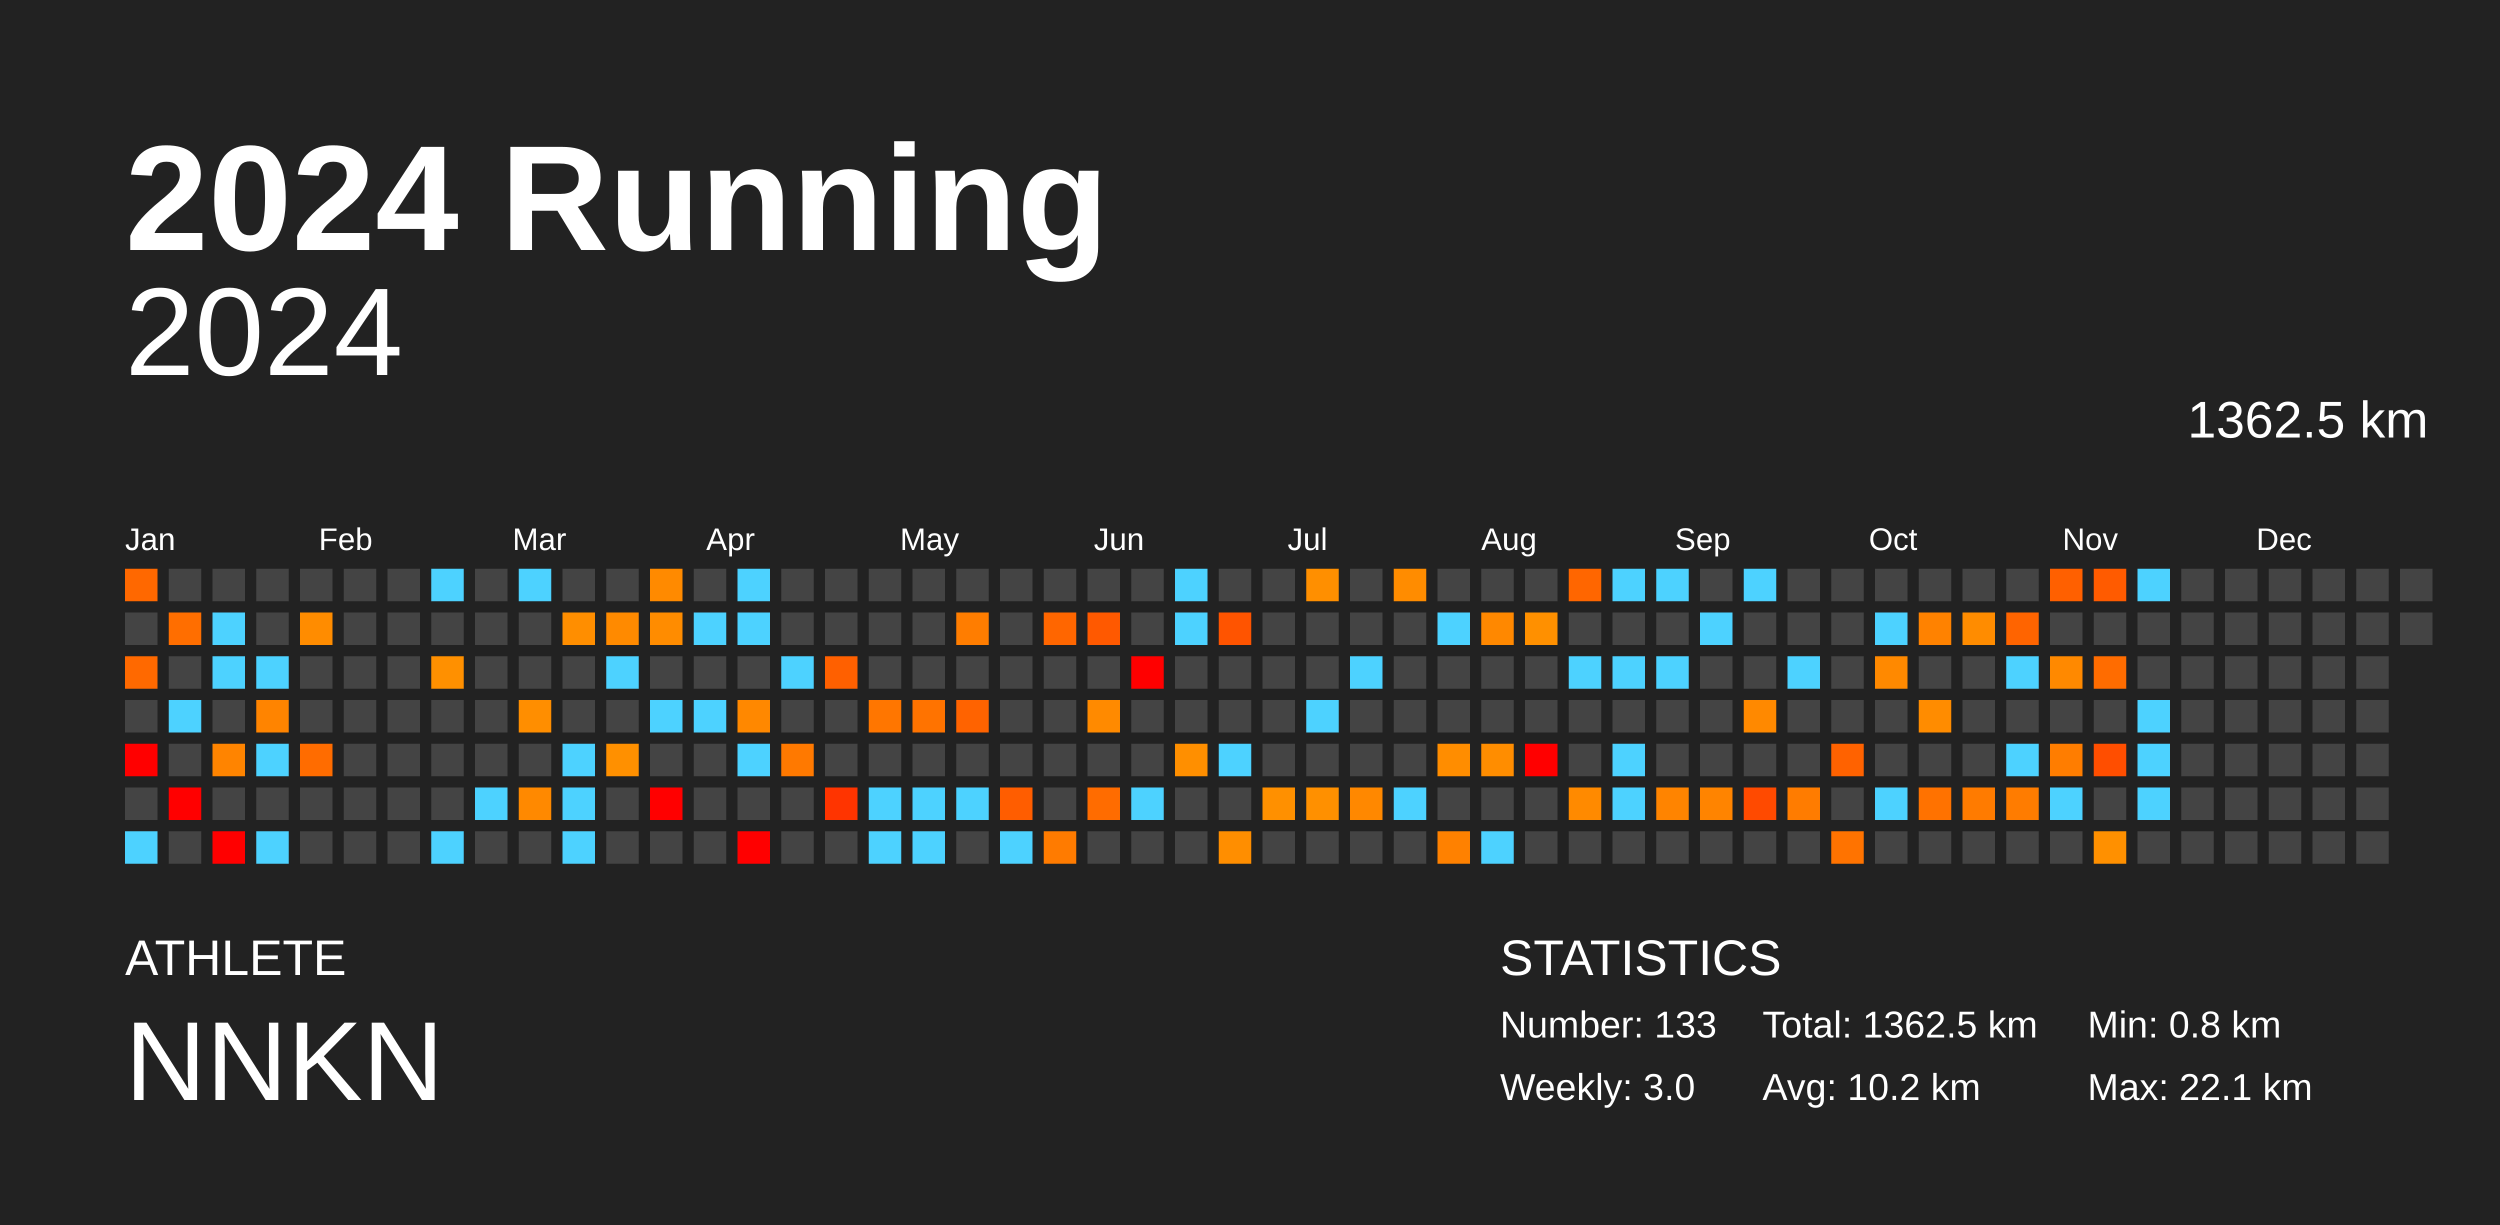
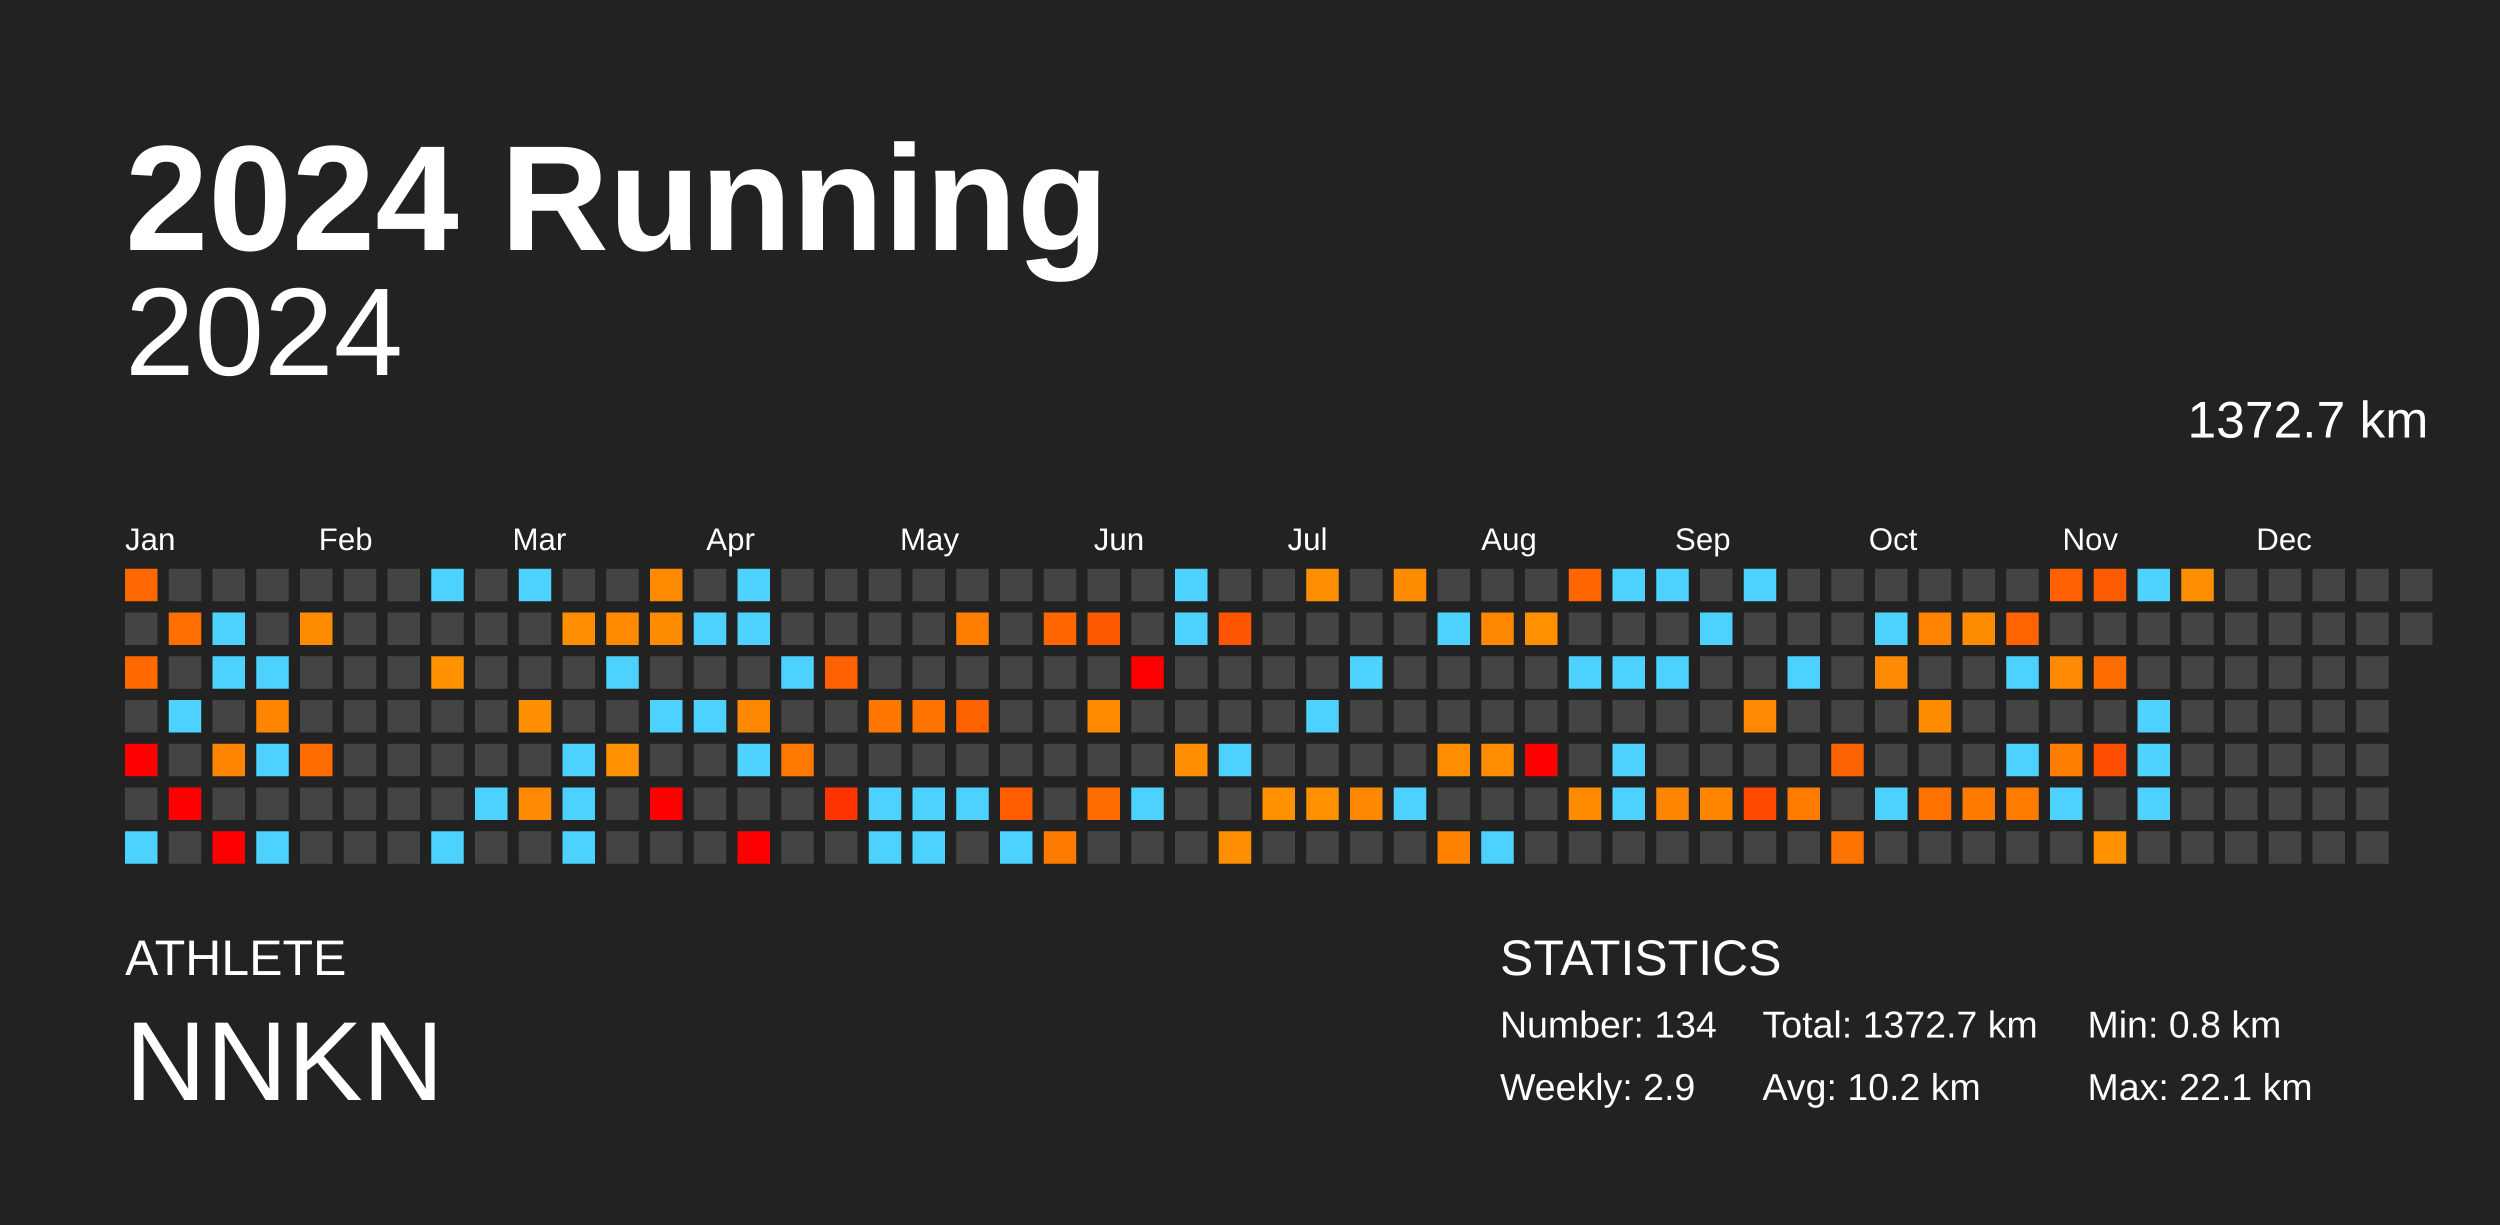
<svg xmlns="http://www.w3.org/2000/svg" baseProfile="full" height="98mm" version="1.1" viewBox="0,0,200,98" width="200mm">
  <defs />
  <rect fill="#222222" height="98" width="200" x="0" y="0" />
  <text fill="#FFFFFF" style="font-size:12px; font-family:Arial; font-weight:bold;" x="10" y="20">2024 Running</text>
  <text fill="#FFFFFF" style="font-size:4px; font-family:Arial" x="10" y="78">ATHLETE</text>
  <text fill="#FFFFFF" style="font-size:9px; font-family:Arial" x="10" y="88">NNKN</text>
  <text fill="#FFFFFF" style="font-size:4px; font-family:Arial" x="120" y="78">STATISTICS</text>
-   <text fill="#FFFFFF" style="font-size:3px; font-family:Arial" x="120" y="83">Number: 133</text>
-   <text fill="#FFFFFF" style="font-size:3px; font-family:Arial" x="120" y="88">Weekly: 3.0</text>
-   <text fill="#FFFFFF" style="font-size:3px; font-family:Arial" x="141" y="83">Total: 1362.5 km</text>
+   <text fill="#FFFFFF" style="font-size:3px; font-family:Arial" x="120" y="83">Number: 134</text>
+   <text fill="#FFFFFF" style="font-size:3px; font-family:Arial" x="120" y="88">Weekly: 2.9</text>
+   <text fill="#FFFFFF" style="font-size:3px; font-family:Arial" x="141" y="83">Total: 1372.7 km</text>
  <text fill="#FFFFFF" style="font-size:3px; font-family:Arial" x="141" y="88">Avg: 10.2 km</text>
  <text fill="#FFFFFF" style="font-size:3px; font-family:Arial" x="167" y="83">Min: 0.8 km</text>
  <text fill="#FFFFFF" style="font-size:3px; font-family:Arial" x="167" y="88">Max: 22.1 km</text>
  <text alignment-baseline="hanging" fill="#FFFFFF" style="font-size:10.0px; font-family:Arial;" x="10" y="30">2024</text>
-   <text alignment-baseline="hanging" fill="#FFFFFF" style="font-size:4.125px; font-family:Arial;" x="175" y="35">1362.5 km</text>
+   <text alignment-baseline="hanging" fill="#FFFFFF" style="font-size:4.125px; font-family:Arial;" x="175" y="35">1372.7 km</text>
  <text fill="#FFFFFF" style="font-size:2.5px; font-family:Arial" x="10.0" y="44">Jan</text>
  <text fill="#FFFFFF" style="font-size:2.5px; font-family:Arial" x="25.5" y="44">Feb</text>
  <text fill="#FFFFFF" style="font-size:2.5px; font-family:Arial" x="41.0" y="44">Mar</text>
  <text fill="#FFFFFF" style="font-size:2.5px; font-family:Arial" x="56.5" y="44">Apr</text>
  <text fill="#FFFFFF" style="font-size:2.5px; font-family:Arial" x="72.0" y="44">May</text>
  <text fill="#FFFFFF" style="font-size:2.5px; font-family:Arial" x="87.5" y="44">Jun</text>
  <text fill="#FFFFFF" style="font-size:2.5px; font-family:Arial" x="103.0" y="44">Jul</text>
  <text fill="#FFFFFF" style="font-size:2.5px; font-family:Arial" x="118.5" y="44">Aug</text>
  <text fill="#FFFFFF" style="font-size:2.5px; font-family:Arial" x="134.0" y="44">Sep</text>
  <text fill="#FFFFFF" style="font-size:2.5px; font-family:Arial" x="149.5" y="44">Oct</text>
  <text fill="#FFFFFF" style="font-size:2.5px; font-family:Arial" x="165.0" y="44">Nov</text>
  <text fill="#FFFFFF" style="font-size:2.5px; font-family:Arial" x="180.5" y="44">Dec</text>
  <rect fill="#ff6800" height="2.6" width="2.6" x="10.0" y="45.5" />
  <rect fill="#444444" height="2.6" width="2.6" x="10.0" y="49.0" />
  <rect fill="#ff6900" height="2.6" width="2.6" x="10.0" y="52.5" />
  <rect fill="#444444" height="2.6" width="2.6" x="10.0" y="56.0" />
  <rect fill="red" height="2.6" width="2.6" x="10.0" y="59.5" />
  <rect fill="#444444" height="2.6" width="2.6" x="10.0" y="63.0" />
  <rect fill="#4dd2ff" height="2.6" width="2.6" x="10.0" y="66.5" />
  <rect fill="#444444" height="2.6" width="2.6" x="13.5" y="45.5" />
  <rect fill="#ff6e00" height="2.6" width="2.6" x="13.5" y="49.0" />
  <rect fill="#444444" height="2.6" width="2.6" x="13.5" y="52.5" />
  <rect fill="#4dd2ff" height="2.6" width="2.6" x="13.5" y="56.0" />
  <rect fill="#444444" height="2.6" width="2.6" x="13.5" y="59.5" />
  <rect fill="red" height="2.6" width="2.6" x="13.5" y="63.0" />
  <rect fill="#444444" height="2.6" width="2.6" x="13.5" y="66.5" />
  <rect fill="#444444" height="2.6" width="2.6" x="17.0" y="45.5" />
  <rect fill="#4dd2ff" height="2.6" width="2.6" x="17.0" y="49.0" />
  <rect fill="#4dd2ff" height="2.6" width="2.6" x="17.0" y="52.5" />
  <rect fill="#444444" height="2.6" width="2.6" x="17.0" y="56.0" />
  <rect fill="#ff8400" height="2.6" width="2.6" x="17.0" y="59.5" />
  <rect fill="#444444" height="2.6" width="2.6" x="17.0" y="63.0" />
  <rect fill="red" height="2.6" width="2.6" x="17.0" y="66.5" />
  <rect fill="#444444" height="2.6" width="2.6" x="20.5" y="45.5" />
  <rect fill="#444444" height="2.6" width="2.6" x="20.5" y="49.0" />
  <rect fill="#4dd2ff" height="2.6" width="2.6" x="20.5" y="52.5" />
  <rect fill="#ff8400" height="2.6" width="2.6" x="20.5" y="56.0" />
  <rect fill="#4dd2ff" height="2.6" width="2.6" x="20.5" y="59.5" />
  <rect fill="#444444" height="2.6" width="2.6" x="20.5" y="63.0" />
  <rect fill="#4dd2ff" height="2.6" width="2.6" x="20.5" y="66.5" />
  <rect fill="#444444" height="2.6" width="2.6" x="24.0" y="45.5" />
  <rect fill="#ff8c00" height="2.6" width="2.6" x="24.0" y="49.0" />
  <rect fill="#444444" height="2.6" width="2.6" x="24.0" y="52.5" />
  <rect fill="#444444" height="2.6" width="2.6" x="24.0" y="56.0" />
  <rect fill="#ff6c00" height="2.6" width="2.6" x="24.0" y="59.5" />
  <rect fill="#444444" height="2.6" width="2.6" x="24.0" y="63.0" />
  <rect fill="#444444" height="2.6" width="2.6" x="24.0" y="66.5" />
  <rect fill="#444444" height="2.6" width="2.6" x="27.5" y="45.5" />
  <rect fill="#444444" height="2.6" width="2.6" x="27.5" y="49.0" />
  <rect fill="#444444" height="2.6" width="2.6" x="27.5" y="52.5" />
  <rect fill="#444444" height="2.6" width="2.6" x="27.5" y="56.0" />
  <rect fill="#444444" height="2.6" width="2.6" x="27.5" y="59.5" />
  <rect fill="#444444" height="2.6" width="2.6" x="27.5" y="63.0" />
  <rect fill="#444444" height="2.6" width="2.6" x="27.5" y="66.5" />
  <rect fill="#444444" height="2.6" width="2.6" x="31.0" y="45.5" />
  <rect fill="#444444" height="2.6" width="2.6" x="31.0" y="49.0" />
  <rect fill="#444444" height="2.6" width="2.6" x="31.0" y="52.5" />
  <rect fill="#444444" height="2.6" width="2.6" x="31.0" y="56.0" />
  <rect fill="#444444" height="2.6" width="2.6" x="31.0" y="59.5" />
  <rect fill="#444444" height="2.6" width="2.6" x="31.0" y="63.0" />
  <rect fill="#444444" height="2.6" width="2.6" x="31.0" y="66.5" />
  <rect fill="#4dd2ff" height="2.6" width="2.6" x="34.5" y="45.5" />
  <rect fill="#444444" height="2.6" width="2.6" x="34.5" y="49.0" />
  <rect fill="#ff9000" height="2.6" width="2.6" x="34.5" y="52.5" />
  <rect fill="#444444" height="2.6" width="2.6" x="34.5" y="56.0" />
  <rect fill="#444444" height="2.6" width="2.6" x="34.5" y="59.5" />
  <rect fill="#444444" height="2.6" width="2.6" x="34.5" y="63.0" />
  <rect fill="#4dd2ff" height="2.6" width="2.6" x="34.5" y="66.5" />
  <rect fill="#444444" height="2.6" width="2.6" x="38.0" y="45.5" />
  <rect fill="#444444" height="2.6" width="2.6" x="38.0" y="49.0" />
  <rect fill="#444444" height="2.6" width="2.6" x="38.0" y="52.5" />
  <rect fill="#444444" height="2.6" width="2.6" x="38.0" y="56.0" />
  <rect fill="#444444" height="2.6" width="2.6" x="38.0" y="59.5" />
  <rect fill="#4dd2ff" height="2.6" width="2.6" x="38.0" y="63.0" />
  <rect fill="#444444" height="2.6" width="2.6" x="38.0" y="66.5" />
  <rect fill="#4dd2ff" height="2.6" width="2.6" x="41.5" y="45.5" />
  <rect fill="#444444" height="2.6" width="2.6" x="41.5" y="49.0" />
  <rect fill="#444444" height="2.6" width="2.6" x="41.5" y="52.5" />
  <rect fill="#ff8e00" height="2.6" width="2.6" x="41.5" y="56.0" />
  <rect fill="#444444" height="2.6" width="2.6" x="41.5" y="59.5" />
  <rect fill="#ff8900" height="2.6" width="2.6" x="41.5" y="63.0" />
  <rect fill="#444444" height="2.6" width="2.6" x="41.5" y="66.5" />
  <rect fill="#444444" height="2.6" width="2.6" x="45.0" y="45.5" />
  <rect fill="#ff8e00" height="2.6" width="2.6" x="45.0" y="49.0" />
  <rect fill="#444444" height="2.6" width="2.6" x="45.0" y="52.5" />
  <rect fill="#444444" height="2.6" width="2.6" x="45.0" y="56.0" />
  <rect fill="#4dd2ff" height="2.6" width="2.6" x="45.0" y="59.5" />
  <rect fill="#4dd2ff" height="2.6" width="2.6" x="45.0" y="63.0" />
  <rect fill="#4dd2ff" height="2.6" width="2.6" x="45.0" y="66.5" />
  <rect fill="#444444" height="2.6" width="2.6" x="48.5" y="45.5" />
  <rect fill="#ff8a00" height="2.6" width="2.6" x="48.5" y="49.0" />
  <rect fill="#4dd2ff" height="2.6" width="2.6" x="48.5" y="52.5" />
  <rect fill="#444444" height="2.6" width="2.6" x="48.5" y="56.0" />
  <rect fill="#ff9000" height="2.6" width="2.6" x="48.5" y="59.5" />
  <rect fill="#444444" height="2.6" width="2.6" x="48.5" y="63.0" />
  <rect fill="#444444" height="2.6" width="2.6" x="48.5" y="66.5" />
  <rect fill="#ff8a00" height="2.6" width="2.6" x="52.0" y="45.5" />
  <rect fill="#ff8c00" height="2.6" width="2.6" x="52.0" y="49.0" />
  <rect fill="#444444" height="2.6" width="2.6" x="52.0" y="52.5" />
  <rect fill="#4dd2ff" height="2.6" width="2.6" x="52.0" y="56.0" />
  <rect fill="#444444" height="2.6" width="2.6" x="52.0" y="59.5" />
  <rect fill="red" height="2.6" width="2.6" x="52.0" y="63.0" />
  <rect fill="#444444" height="2.6" width="2.6" x="52.0" y="66.5" />
  <rect fill="#444444" height="2.6" width="2.6" x="55.5" y="45.5" />
  <rect fill="#4dd2ff" height="2.6" width="2.6" x="55.5" y="49.0" />
  <rect fill="#444444" height="2.6" width="2.6" x="55.5" y="52.5" />
  <rect fill="#4dd2ff" height="2.6" width="2.6" x="55.5" y="56.0" />
  <rect fill="#444444" height="2.6" width="2.6" x="55.5" y="59.5" />
  <rect fill="#444444" height="2.6" width="2.6" x="55.5" y="63.0" />
  <rect fill="#444444" height="2.6" width="2.6" x="55.5" y="66.5" />
  <rect fill="#4dd2ff" height="2.6" width="2.6" x="59.0" y="45.5" />
  <rect fill="#4dd2ff" height="2.6" width="2.6" x="59.0" y="49.0" />
  <rect fill="#444444" height="2.6" width="2.6" x="59.0" y="52.5" />
  <rect fill="#ff8800" height="2.6" width="2.6" x="59.0" y="56.0" />
  <rect fill="#4dd2ff" height="2.6" width="2.6" x="59.0" y="59.5" />
  <rect fill="#444444" height="2.6" width="2.6" x="59.0" y="63.0" />
  <rect fill="red" height="2.6" width="2.6" x="59.0" y="66.5" />
  <rect fill="#444444" height="2.6" width="2.6" x="62.5" y="45.5" />
  <rect fill="#444444" height="2.6" width="2.6" x="62.5" y="49.0" />
  <rect fill="#4dd2ff" height="2.6" width="2.6" x="62.5" y="52.5" />
  <rect fill="#444444" height="2.6" width="2.6" x="62.5" y="56.0" />
  <rect fill="#ff7900" height="2.6" width="2.6" x="62.5" y="59.5" />
  <rect fill="#444444" height="2.6" width="2.6" x="62.5" y="63.0" />
  <rect fill="#444444" height="2.6" width="2.6" x="62.5" y="66.5" />
  <rect fill="#444444" height="2.6" width="2.6" x="66.0" y="45.5" />
  <rect fill="#444444" height="2.6" width="2.6" x="66.0" y="49.0" />
  <rect fill="#ff6000" height="2.6" width="2.6" x="66.0" y="52.5" />
  <rect fill="#444444" height="2.6" width="2.6" x="66.0" y="56.0" />
  <rect fill="#444444" height="2.6" width="2.6" x="66.0" y="59.5" />
  <rect fill="#ff3400" height="2.6" width="2.6" x="66.0" y="63.0" />
  <rect fill="#444444" height="2.6" width="2.6" x="66.0" y="66.5" />
  <rect fill="#444444" height="2.6" width="2.6" x="69.5" y="45.5" />
  <rect fill="#444444" height="2.6" width="2.6" x="69.5" y="49.0" />
  <rect fill="#444444" height="2.6" width="2.6" x="69.5" y="52.5" />
  <rect fill="#ff7600" height="2.6" width="2.6" x="69.5" y="56.0" />
  <rect fill="#444444" height="2.6" width="2.6" x="69.5" y="59.5" />
  <rect fill="#4dd2ff" height="2.6" width="2.6" x="69.5" y="63.0" />
  <rect fill="#4dd2ff" height="2.6" width="2.6" x="69.5" y="66.5" />
  <rect fill="#444444" height="2.6" width="2.6" x="73.0" y="45.5" />
  <rect fill="#444444" height="2.6" width="2.6" x="73.0" y="49.0" />
  <rect fill="#444444" height="2.6" width="2.6" x="73.0" y="52.5" />
  <rect fill="#ff7300" height="2.6" width="2.6" x="73.0" y="56.0" />
  <rect fill="#444444" height="2.6" width="2.6" x="73.0" y="59.5" />
  <rect fill="#4dd2ff" height="2.6" width="2.6" x="73.0" y="63.0" />
  <rect fill="#4dd2ff" height="2.6" width="2.6" x="73.0" y="66.5" />
  <rect fill="#444444" height="2.6" width="2.6" x="76.5" y="45.5" />
  <rect fill="#ff7d00" height="2.6" width="2.6" x="76.5" y="49.0" />
  <rect fill="#444444" height="2.6" width="2.6" x="76.5" y="52.5" />
  <rect fill="#ff6300" height="2.6" width="2.6" x="76.5" y="56.0" />
  <rect fill="#444444" height="2.6" width="2.6" x="76.5" y="59.5" />
  <rect fill="#4dd2ff" height="2.6" width="2.6" x="76.5" y="63.0" />
  <rect fill="#444444" height="2.6" width="2.6" x="76.5" y="66.5" />
  <rect fill="#444444" height="2.6" width="2.6" x="80.0" y="45.5" />
  <rect fill="#444444" height="2.6" width="2.6" x="80.0" y="49.0" />
  <rect fill="#444444" height="2.6" width="2.6" x="80.0" y="52.5" />
  <rect fill="#444444" height="2.6" width="2.6" x="80.0" y="56.0" />
  <rect fill="#444444" height="2.6" width="2.6" x="80.0" y="59.5" />
  <rect fill="#ff5d00" height="2.6" width="2.6" x="80.0" y="63.0" />
  <rect fill="#4dd2ff" height="2.6" width="2.6" x="80.0" y="66.5" />
  <rect fill="#444444" height="2.6" width="2.6" x="83.5" y="45.5" />
  <rect fill="#ff6600" height="2.6" width="2.6" x="83.5" y="49.0" />
  <rect fill="#444444" height="2.6" width="2.6" x="83.5" y="52.5" />
  <rect fill="#444444" height="2.6" width="2.6" x="83.5" y="56.0" />
  <rect fill="#444444" height="2.6" width="2.6" x="83.5" y="59.5" />
  <rect fill="#444444" height="2.6" width="2.6" x="83.5" y="63.0" />
  <rect fill="#ff7b00" height="2.6" width="2.6" x="83.5" y="66.5" />
  <rect fill="#444444" height="2.6" width="2.6" x="87.0" y="45.5" />
  <rect fill="#ff5900" height="2.6" width="2.6" x="87.0" y="49.0" />
  <rect fill="#444444" height="2.6" width="2.6" x="87.0" y="52.5" />
  <rect fill="#ff8a00" height="2.6" width="2.6" x="87.0" y="56.0" />
  <rect fill="#444444" height="2.6" width="2.6" x="87.0" y="59.5" />
  <rect fill="#ff6c00" height="2.6" width="2.6" x="87.0" y="63.0" />
  <rect fill="#444444" height="2.6" width="2.6" x="87.0" y="66.5" />
  <rect fill="#444444" height="2.6" width="2.6" x="90.5" y="45.5" />
  <rect fill="#444444" height="2.6" width="2.6" x="90.5" y="49.0" />
  <rect fill="red" height="2.6" width="2.6" x="90.5" y="52.5" />
  <rect fill="#444444" height="2.6" width="2.6" x="90.5" y="56.0" />
  <rect fill="#444444" height="2.6" width="2.6" x="90.5" y="59.5" />
  <rect fill="#4dd2ff" height="2.6" width="2.6" x="90.5" y="63.0" />
  <rect fill="#444444" height="2.6" width="2.6" x="90.5" y="66.5" />
  <rect fill="#4dd2ff" height="2.6" width="2.6" x="94.0" y="45.5" />
  <rect fill="#4dd2ff" height="2.6" width="2.6" x="94.0" y="49.0" />
  <rect fill="#444444" height="2.6" width="2.6" x="94.0" y="52.5" />
  <rect fill="#444444" height="2.6" width="2.6" x="94.0" y="56.0" />
  <rect fill="#ff8f00" height="2.6" width="2.6" x="94.0" y="59.5" />
  <rect fill="#444444" height="2.6" width="2.6" x="94.0" y="63.0" />
  <rect fill="#444444" height="2.6" width="2.6" x="94.0" y="66.5" />
  <rect fill="#444444" height="2.6" width="2.6" x="97.5" y="45.5" />
  <rect fill="#ff5400" height="2.6" width="2.6" x="97.5" y="49.0" />
  <rect fill="#444444" height="2.6" width="2.6" x="97.5" y="52.5" />
  <rect fill="#444444" height="2.6" width="2.6" x="97.5" y="56.0" />
  <rect fill="#4dd2ff" height="2.6" width="2.6" x="97.5" y="59.5" />
  <rect fill="#444444" height="2.6" width="2.6" x="97.5" y="63.0" />
  <rect fill="#ff8e00" height="2.6" width="2.6" x="97.5" y="66.5" />
  <rect fill="#444444" height="2.6" width="2.6" x="101.0" y="45.5" />
  <rect fill="#444444" height="2.6" width="2.6" x="101.0" y="49.0" />
  <rect fill="#444444" height="2.6" width="2.6" x="101.0" y="52.5" />
  <rect fill="#444444" height="2.6" width="2.6" x="101.0" y="56.0" />
  <rect fill="#444444" height="2.6" width="2.6" x="101.0" y="59.5" />
  <rect fill="#ff9000" height="2.6" width="2.6" x="101.0" y="63.0" />
  <rect fill="#444444" height="2.6" width="2.6" x="101.0" y="66.5" />
  <rect fill="#ff8f00" height="2.6" width="2.6" x="104.5" y="45.5" />
  <rect fill="#444444" height="2.6" width="2.6" x="104.5" y="49.0" />
  <rect fill="#444444" height="2.6" width="2.6" x="104.5" y="52.5" />
  <rect fill="#4dd2ff" height="2.6" width="2.6" x="104.5" y="56.0" />
  <rect fill="#444444" height="2.6" width="2.6" x="104.5" y="59.5" />
  <rect fill="#ff9000" height="2.6" width="2.6" x="104.5" y="63.0" />
  <rect fill="#444444" height="2.6" width="2.6" x="104.5" y="66.5" />
  <rect fill="#444444" height="2.6" width="2.6" x="108.0" y="45.5" />
  <rect fill="#444444" height="2.6" width="2.6" x="108.0" y="49.0" />
  <rect fill="#4dd2ff" height="2.6" width="2.6" x="108.0" y="52.5" />
  <rect fill="#444444" height="2.6" width="2.6" x="108.0" y="56.0" />
  <rect fill="#444444" height="2.6" width="2.6" x="108.0" y="59.5" />
  <rect fill="#ff8800" height="2.6" width="2.6" x="108.0" y="63.0" />
  <rect fill="#444444" height="2.6" width="2.6" x="108.0" y="66.5" />
  <rect fill="#ff8c00" height="2.6" width="2.6" x="111.5" y="45.5" />
  <rect fill="#444444" height="2.6" width="2.6" x="111.5" y="49.0" />
  <rect fill="#444444" height="2.6" width="2.6" x="111.5" y="52.5" />
  <rect fill="#444444" height="2.6" width="2.6" x="111.5" y="56.0" />
  <rect fill="#444444" height="2.6" width="2.6" x="111.5" y="59.5" />
  <rect fill="#4dd2ff" height="2.6" width="2.6" x="111.5" y="63.0" />
  <rect fill="#444444" height="2.6" width="2.6" x="111.5" y="66.5" />
  <rect fill="#444444" height="2.6" width="2.6" x="115.0" y="45.5" />
  <rect fill="#4dd2ff" height="2.6" width="2.6" x="115.0" y="49.0" />
  <rect fill="#444444" height="2.6" width="2.6" x="115.0" y="52.5" />
  <rect fill="#444444" height="2.6" width="2.6" x="115.0" y="56.0" />
  <rect fill="#ff8d00" height="2.6" width="2.6" x="115.0" y="59.5" />
  <rect fill="#444444" height="2.6" width="2.6" x="115.0" y="63.0" />
  <rect fill="#ff8100" height="2.6" width="2.6" x="115.0" y="66.5" />
  <rect fill="#444444" height="2.6" width="2.6" x="118.5" y="45.5" />
  <rect fill="#ff8800" height="2.6" width="2.6" x="118.5" y="49.0" />
  <rect fill="#444444" height="2.6" width="2.6" x="118.5" y="52.5" />
  <rect fill="#444444" height="2.6" width="2.6" x="118.5" y="56.0" />
  <rect fill="#ff8d00" height="2.6" width="2.6" x="118.5" y="59.5" />
  <rect fill="#444444" height="2.6" width="2.6" x="118.5" y="63.0" />
  <rect fill="#4dd2ff" height="2.6" width="2.6" x="118.5" y="66.5" />
  <rect fill="#444444" height="2.6" width="2.6" x="122.0" y="45.5" />
  <rect fill="#ff9000" height="2.6" width="2.6" x="122.0" y="49.0" />
  <rect fill="#444444" height="2.6" width="2.6" x="122.0" y="52.5" />
  <rect fill="#444444" height="2.6" width="2.6" x="122.0" y="56.0" />
  <rect fill="red" height="2.6" width="2.6" x="122.0" y="59.5" />
  <rect fill="#444444" height="2.6" width="2.6" x="122.0" y="63.0" />
  <rect fill="#444444" height="2.6" width="2.6" x="122.0" y="66.5" />
  <rect fill="#ff6600" height="2.6" width="2.6" x="125.5" y="45.5" />
  <rect fill="#444444" height="2.6" width="2.6" x="125.5" y="49.0" />
  <rect fill="#4dd2ff" height="2.6" width="2.6" x="125.5" y="52.5" />
  <rect fill="#444444" height="2.6" width="2.6" x="125.5" y="56.0" />
  <rect fill="#444444" height="2.6" width="2.6" x="125.5" y="59.5" />
  <rect fill="#ff8a00" height="2.6" width="2.6" x="125.5" y="63.0" />
  <rect fill="#444444" height="2.6" width="2.6" x="125.5" y="66.5" />
  <rect fill="#4dd2ff" height="2.6" width="2.6" x="129.0" y="45.5" />
  <rect fill="#444444" height="2.6" width="2.6" x="129.0" y="49.0" />
  <rect fill="#4dd2ff" height="2.6" width="2.6" x="129.0" y="52.5" />
  <rect fill="#444444" height="2.6" width="2.6" x="129.0" y="56.0" />
  <rect fill="#4dd2ff" height="2.6" width="2.6" x="129.0" y="59.5" />
  <rect fill="#4dd2ff" height="2.6" width="2.6" x="129.0" y="63.0" />
  <rect fill="#444444" height="2.6" width="2.6" x="129.0" y="66.5" />
  <rect fill="#4dd2ff" height="2.6" width="2.6" x="132.5" y="45.5" />
  <rect fill="#444444" height="2.6" width="2.6" x="132.5" y="49.0" />
  <rect fill="#4dd2ff" height="2.6" width="2.6" x="132.5" y="52.5" />
  <rect fill="#444444" height="2.6" width="2.6" x="132.5" y="56.0" />
  <rect fill="#444444" height="2.6" width="2.6" x="132.5" y="59.5" />
  <rect fill="#ff8400" height="2.6" width="2.6" x="132.5" y="63.0" />
  <rect fill="#444444" height="2.6" width="2.6" x="132.5" y="66.5" />
  <rect fill="#444444" height="2.6" width="2.6" x="136.0" y="45.5" />
  <rect fill="#4dd2ff" height="2.6" width="2.6" x="136.0" y="49.0" />
  <rect fill="#444444" height="2.6" width="2.6" x="136.0" y="52.5" />
  <rect fill="#444444" height="2.6" width="2.6" x="136.0" y="56.0" />
  <rect fill="#444444" height="2.6" width="2.6" x="136.0" y="59.5" />
  <rect fill="#ff8400" height="2.6" width="2.6" x="136.0" y="63.0" />
  <rect fill="#444444" height="2.6" width="2.6" x="136.0" y="66.5" />
  <rect fill="#4dd2ff" height="2.6" width="2.6" x="139.5" y="45.5" />
  <rect fill="#444444" height="2.6" width="2.6" x="139.5" y="49.0" />
  <rect fill="#444444" height="2.6" width="2.6" x="139.5" y="52.5" />
  <rect fill="#ff8900" height="2.6" width="2.6" x="139.5" y="56.0" />
  <rect fill="#444444" height="2.6" width="2.6" x="139.5" y="59.5" />
  <rect fill="#ff4a00" height="2.6" width="2.6" x="139.5" y="63.0" />
  <rect fill="#444444" height="2.6" width="2.6" x="139.5" y="66.5" />
  <rect fill="#444444" height="2.6" width="2.6" x="143.0" y="45.5" />
  <rect fill="#444444" height="2.6" width="2.6" x="143.0" y="49.0" />
  <rect fill="#4dd2ff" height="2.6" width="2.6" x="143.0" y="52.5" />
  <rect fill="#444444" height="2.6" width="2.6" x="143.0" y="56.0" />
  <rect fill="#444444" height="2.6" width="2.6" x="143.0" y="59.5" />
  <rect fill="#ff7c00" height="2.6" width="2.6" x="143.0" y="63.0" />
  <rect fill="#444444" height="2.6" width="2.6" x="143.0" y="66.5" />
  <rect fill="#444444" height="2.6" width="2.6" x="146.5" y="45.5" />
  <rect fill="#444444" height="2.6" width="2.6" x="146.5" y="49.0" />
  <rect fill="#444444" height="2.6" width="2.6" x="146.5" y="52.5" />
  <rect fill="#444444" height="2.6" width="2.6" x="146.5" y="56.0" />
  <rect fill="#ff6200" height="2.6" width="2.6" x="146.5" y="59.5" />
  <rect fill="#444444" height="2.6" width="2.6" x="146.5" y="63.0" />
  <rect fill="#ff7300" height="2.6" width="2.6" x="146.5" y="66.5" />
  <rect fill="#444444" height="2.6" width="2.6" x="150.0" y="45.5" />
  <rect fill="#4dd2ff" height="2.6" width="2.6" x="150.0" y="49.0" />
  <rect fill="#ff8900" height="2.6" width="2.6" x="150.0" y="52.5" />
  <rect fill="#444444" height="2.6" width="2.6" x="150.0" y="56.0" />
  <rect fill="#444444" height="2.6" width="2.6" x="150.0" y="59.5" />
  <rect fill="#4dd2ff" height="2.6" width="2.6" x="150.0" y="63.0" />
  <rect fill="#444444" height="2.6" width="2.6" x="150.0" y="66.5" />
  <rect fill="#444444" height="2.6" width="2.6" x="153.5" y="45.5" />
  <rect fill="#ff8200" height="2.6" width="2.6" x="153.5" y="49.0" />
  <rect fill="#444444" height="2.6" width="2.6" x="153.5" y="52.5" />
  <rect fill="#ff8c00" height="2.6" width="2.6" x="153.5" y="56.0" />
  <rect fill="#444444" height="2.6" width="2.6" x="153.5" y="59.5" />
  <rect fill="#ff7200" height="2.6" width="2.6" x="153.5" y="63.0" />
  <rect fill="#444444" height="2.6" width="2.6" x="153.5" y="66.5" />
  <rect fill="#444444" height="2.6" width="2.6" x="157.0" y="45.5" />
  <rect fill="#ff8c00" height="2.6" width="2.6" x="157.0" y="49.0" />
  <rect fill="#444444" height="2.6" width="2.6" x="157.0" y="52.5" />
  <rect fill="#444444" height="2.6" width="2.6" x="157.0" y="56.0" />
  <rect fill="#444444" height="2.6" width="2.6" x="157.0" y="59.5" />
  <rect fill="#ff7b00" height="2.6" width="2.6" x="157.0" y="63.0" />
  <rect fill="#444444" height="2.6" width="2.6" x="157.0" y="66.5" />
  <rect fill="#444444" height="2.6" width="2.6" x="160.5" y="45.5" />
  <rect fill="#ff6400" height="2.6" width="2.6" x="160.5" y="49.0" />
  <rect fill="#4dd2ff" height="2.6" width="2.6" x="160.5" y="52.5" />
  <rect fill="#444444" height="2.6" width="2.6" x="160.5" y="56.0" />
  <rect fill="#4dd2ff" height="2.6" width="2.6" x="160.5" y="59.5" />
  <rect fill="#ff7c00" height="2.6" width="2.6" x="160.5" y="63.0" />
  <rect fill="#444444" height="2.6" width="2.6" x="160.5" y="66.5" />
  <rect fill="#ff6000" height="2.6" width="2.6" x="164.0" y="45.5" />
  <rect fill="#444444" height="2.6" width="2.6" x="164.0" y="49.0" />
  <rect fill="#ff8900" height="2.6" width="2.6" x="164.0" y="52.5" />
  <rect fill="#444444" height="2.6" width="2.6" x="164.0" y="56.0" />
  <rect fill="#ff7d00" height="2.6" width="2.6" x="164.0" y="59.5" />
  <rect fill="#4dd2ff" height="2.6" width="2.6" x="164.0" y="63.0" />
  <rect fill="#444444" height="2.6" width="2.6" x="164.0" y="66.5" />
  <rect fill="#ff5b00" height="2.6" width="2.6" x="167.5" y="45.5" />
  <rect fill="#444444" height="2.6" width="2.6" x="167.5" y="49.0" />
  <rect fill="#ff6c00" height="2.6" width="2.6" x="167.5" y="52.5" />
  <rect fill="#444444" height="2.6" width="2.6" x="167.5" y="56.0" />
  <rect fill="#ff4e00" height="2.6" width="2.6" x="167.5" y="59.5" />
  <rect fill="#444444" height="2.6" width="2.6" x="167.5" y="63.0" />
  <rect fill="#ff9000" height="2.6" width="2.6" x="167.5" y="66.5" />
  <rect fill="#4dd2ff" height="2.6" width="2.6" x="171.0" y="45.5" />
  <rect fill="#444444" height="2.6" width="2.6" x="171.0" y="49.0" />
  <rect fill="#444444" height="2.6" width="2.6" x="171.0" y="52.5" />
  <rect fill="#4dd2ff" height="2.6" width="2.6" x="171.0" y="56.0" />
  <rect fill="#4dd2ff" height="2.6" width="2.6" x="171.0" y="59.5" />
  <rect fill="#4dd2ff" height="2.6" width="2.6" x="171.0" y="63.0" />
  <rect fill="#444444" height="2.6" width="2.6" x="171.0" y="66.5" />
-   <rect fill="#444444" height="2.6" width="2.6" x="174.5" y="45.5" />
+   <rect fill="#ff8f00" height="2.6" width="2.6" x="174.5" y="45.5" />
  <rect fill="#444444" height="2.6" width="2.6" x="174.5" y="49.0" />
  <rect fill="#444444" height="2.6" width="2.6" x="174.5" y="52.5" />
  <rect fill="#444444" height="2.6" width="2.6" x="174.5" y="56.0" />
  <rect fill="#444444" height="2.6" width="2.6" x="174.5" y="59.5" />
  <rect fill="#444444" height="2.6" width="2.6" x="174.5" y="63.0" />
  <rect fill="#444444" height="2.6" width="2.6" x="174.5" y="66.5" />
  <rect fill="#444444" height="2.6" width="2.6" x="178.0" y="45.5" />
  <rect fill="#444444" height="2.6" width="2.6" x="178.0" y="49.0" />
  <rect fill="#444444" height="2.6" width="2.6" x="178.0" y="52.5" />
  <rect fill="#444444" height="2.6" width="2.6" x="178.0" y="56.0" />
  <rect fill="#444444" height="2.6" width="2.6" x="178.0" y="59.5" />
  <rect fill="#444444" height="2.6" width="2.6" x="178.0" y="63.0" />
  <rect fill="#444444" height="2.6" width="2.6" x="178.0" y="66.5" />
  <rect fill="#444444" height="2.6" width="2.6" x="181.5" y="45.5" />
  <rect fill="#444444" height="2.6" width="2.6" x="181.5" y="49.0" />
  <rect fill="#444444" height="2.6" width="2.6" x="181.5" y="52.5" />
  <rect fill="#444444" height="2.6" width="2.6" x="181.5" y="56.0" />
  <rect fill="#444444" height="2.6" width="2.6" x="181.5" y="59.5" />
  <rect fill="#444444" height="2.6" width="2.6" x="181.5" y="63.0" />
  <rect fill="#444444" height="2.6" width="2.6" x="181.5" y="66.5" />
  <rect fill="#444444" height="2.6" width="2.6" x="185.0" y="45.5" />
  <rect fill="#444444" height="2.6" width="2.6" x="185.0" y="49.0" />
  <rect fill="#444444" height="2.6" width="2.6" x="185.0" y="52.5" />
  <rect fill="#444444" height="2.6" width="2.6" x="185.0" y="56.0" />
  <rect fill="#444444" height="2.6" width="2.6" x="185.0" y="59.5" />
  <rect fill="#444444" height="2.6" width="2.6" x="185.0" y="63.0" />
  <rect fill="#444444" height="2.6" width="2.6" x="185.0" y="66.5" />
  <rect fill="#444444" height="2.6" width="2.6" x="188.5" y="45.5" />
  <rect fill="#444444" height="2.6" width="2.6" x="188.5" y="49.0" />
  <rect fill="#444444" height="2.6" width="2.6" x="188.5" y="52.5" />
  <rect fill="#444444" height="2.6" width="2.6" x="188.5" y="56.0" />
  <rect fill="#444444" height="2.6" width="2.6" x="188.5" y="59.5" />
  <rect fill="#444444" height="2.6" width="2.6" x="188.5" y="63.0" />
  <rect fill="#444444" height="2.6" width="2.6" x="188.5" y="66.5" />
  <rect fill="#444444" height="2.6" width="2.6" x="192.0" y="45.5" />
  <rect fill="#444444" height="2.6" width="2.6" x="192.0" y="49.0" />
</svg>
